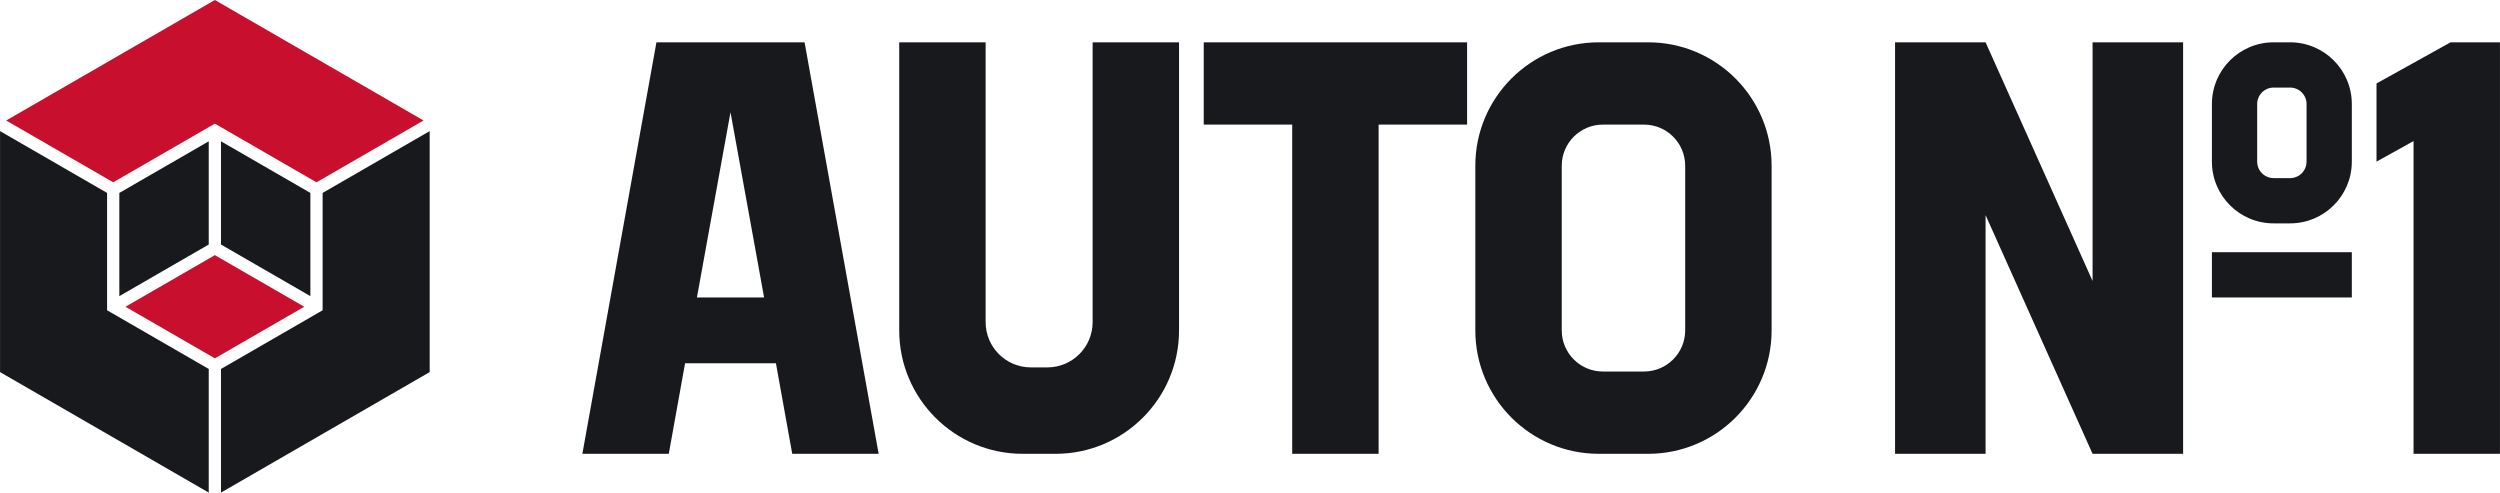
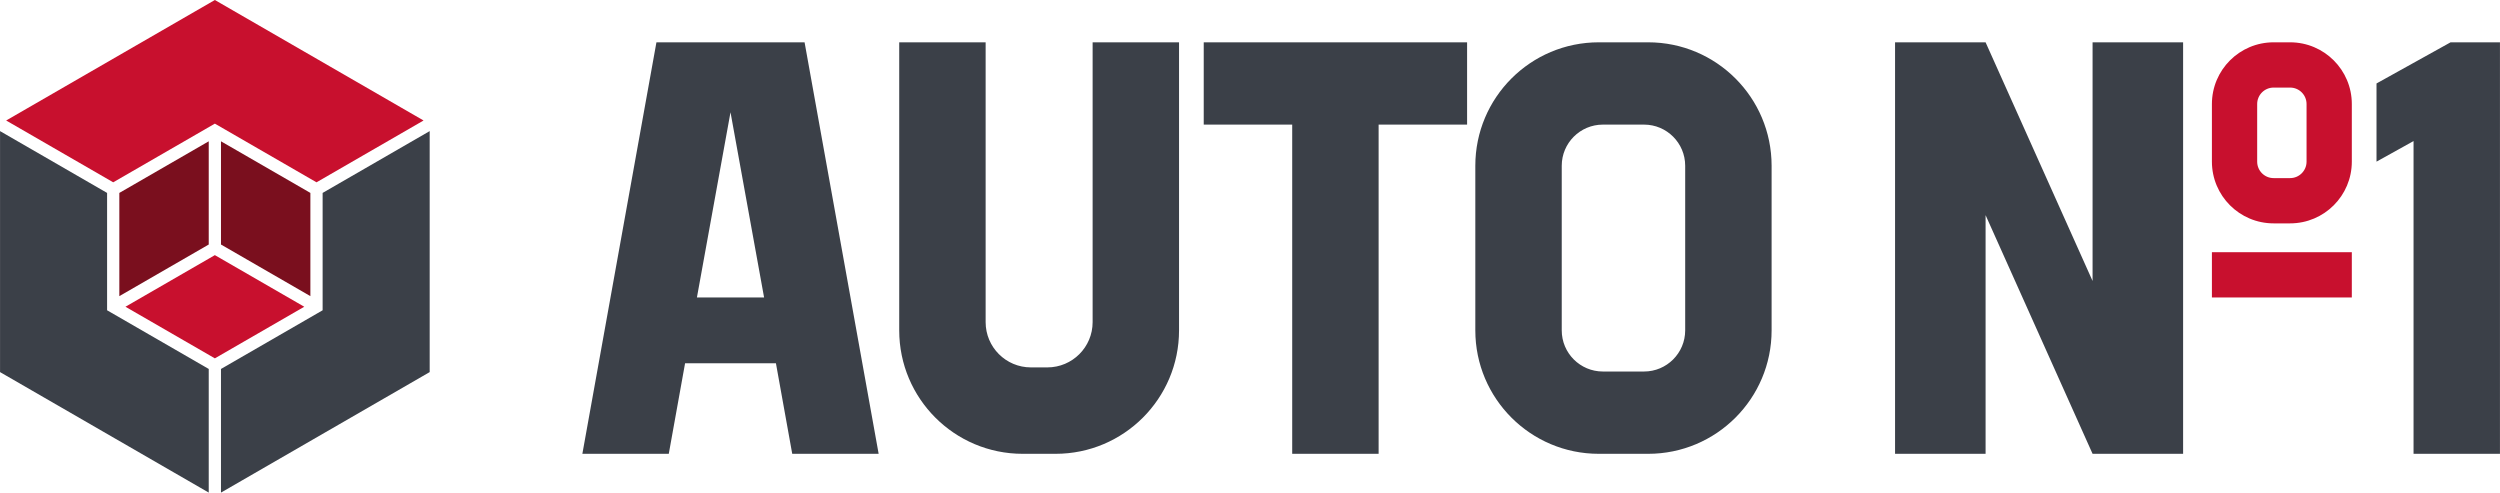
<svg xmlns="http://www.w3.org/2000/svg" viewBox="1.488 -10.282 607.512 119.704" width="607.51" height="119.70">
-   <path fill="#17191C" d="M1.488,21.577 L1.488,80.141 L52.204,109.423 L52.204,79.379 L27.503,65.119 L27.503,36.599 Z M105.896,21.577 L79.881,36.599 L79.881,65.119 L55.180,79.379 L55.180,109.423 L105.896,80.141 Z M30.479,36.599 L30.479,61.683 L52.204,49.141 L52.204,24.057 Z M55.180,24.057 L55.180,49.141 L76.905,61.683 L76.905,36.599 Z" />
+   <path fill="#3B4048" d="M1.488,21.577 L1.488,80.141 L52.204,109.423 L52.204,79.379 L27.503,65.119 L27.503,36.599 Z M105.896,21.577 L79.881,36.599 L79.881,65.119 L55.180,79.379 L55.180,109.423 L105.896,80.141 Z" />
+   <path fill="#7A0F1E" d="M30.479,36.599 L30.479,61.683 L52.204,49.141 L52.204,24.057 Z M55.180,24.057 L55.180,49.141 L76.905,61.683 L76.905,36.599 Z" />
  <path fill="#C8102E" d="M53.692,-10.282 L2.976,19.000 L28.991,34.022 L53.692,19.762 L78.393,34.022 L104.408,19.000 Z M31.967,64.260 L53.692,76.802 L75.417,64.260 L53.692,51.718 Z" />
  <g transform="translate(143 0)">
-     <path fill="#17191C" fill-rule="evenodd" d="M0,100 L18,0 L54,0 L72,100 L51,100 L47.04,78 L24.96,78 L21,100 Z M36,17 L44.16,62 L27.84,62 Z M77,0 H98 V68 A11,11 0 0 0 109,79 H113 A11,11 0 0 0 124,68 V0 H145 V70 A30,30 0 0 1 115,100 H107 A30,30 0 0 1 77,70 Z M151,0 H215 V20 H193.5 V100 H172.5 V20 H151 Z M247,0 H259 A30,30 0 0 1 289,30 V70 A30,30 0 0 1 259,100 H247 A30,30 0 0 1 217,70 V30 A30,30 0 0 1 247,0 Z M248,20 H258 A10,10 0 0 1 268,30 V70 A10,10 0 0 1 258,80 H248 A10,10 0 0 1 238,70 V30 A10,10 0 0 1 248,20 Z M319,100 L319,0 L341,0 L367,58 L367,0 L389,0 L389,100 L367,100 L341,42 L341,100 Z M436,10 L454,0 L466,0 L466,100 L445,100 L445,24 L436,29 Z" />
-     <path fill="#17191C" fill-rule="evenodd" d="M411,0 H415 A15,15 0 0 1 430,15 V29 A15,15 0 0 1 415,44 H411 A15,15 0 0 1 396,29 V15 A15,15 0 0 1 411,0 Z M411,11 H415 A4,4 0 0 1 419,15 V29 A4,4 0 0 1 415,33 H411 A4,4 0 0 1 407,29 V15 A4,4 0 0 1 411,11 Z M396,51 H430 V62 H396 Z" />
+     <path fill="#3B4048" fill-rule="evenodd" d="M0,100 L18,0 L54,0 L72,100 L51,100 L47.04,78 L24.96,78 L21,100 Z M36,17 L44.16,62 L27.84,62 Z M77,0 H98 V68 A11,11 0 0 0 109,79 H113 A11,11 0 0 0 124,68 V0 H145 V70 A30,30 0 0 1 115,100 H107 A30,30 0 0 1 77,70 Z M151,0 H215 V20 H193.5 V100 H172.5 V20 H151 Z M247,0 H259 A30,30 0 0 1 289,30 V70 A30,30 0 0 1 259,100 H247 A30,30 0 0 1 217,70 V30 A30,30 0 0 1 247,0 Z M248,20 H258 A10,10 0 0 1 268,30 V70 A10,10 0 0 1 258,80 H248 A10,10 0 0 1 238,70 V30 A10,10 0 0 1 248,20 Z M319,100 L319,0 L341,0 L367,58 L367,0 L389,0 L389,100 L367,100 L341,42 L341,100 Z M436,10 L454,0 L466,0 L466,100 L445,100 L445,24 L436,29 Z" />
+     <path fill="#C8102E" fill-rule="evenodd" d="M411,0 H415 A15,15 0 0 1 430,15 V29 A15,15 0 0 1 415,44 H411 A15,15 0 0 1 396,29 V15 A15,15 0 0 1 411,0 Z M411,11 H415 A4,4 0 0 1 419,15 V29 A4,4 0 0 1 415,33 H411 A4,4 0 0 1 407,29 V15 A4,4 0 0 1 411,11 Z M396,51 H430 V62 H396 Z" />
  </g>
</svg>
